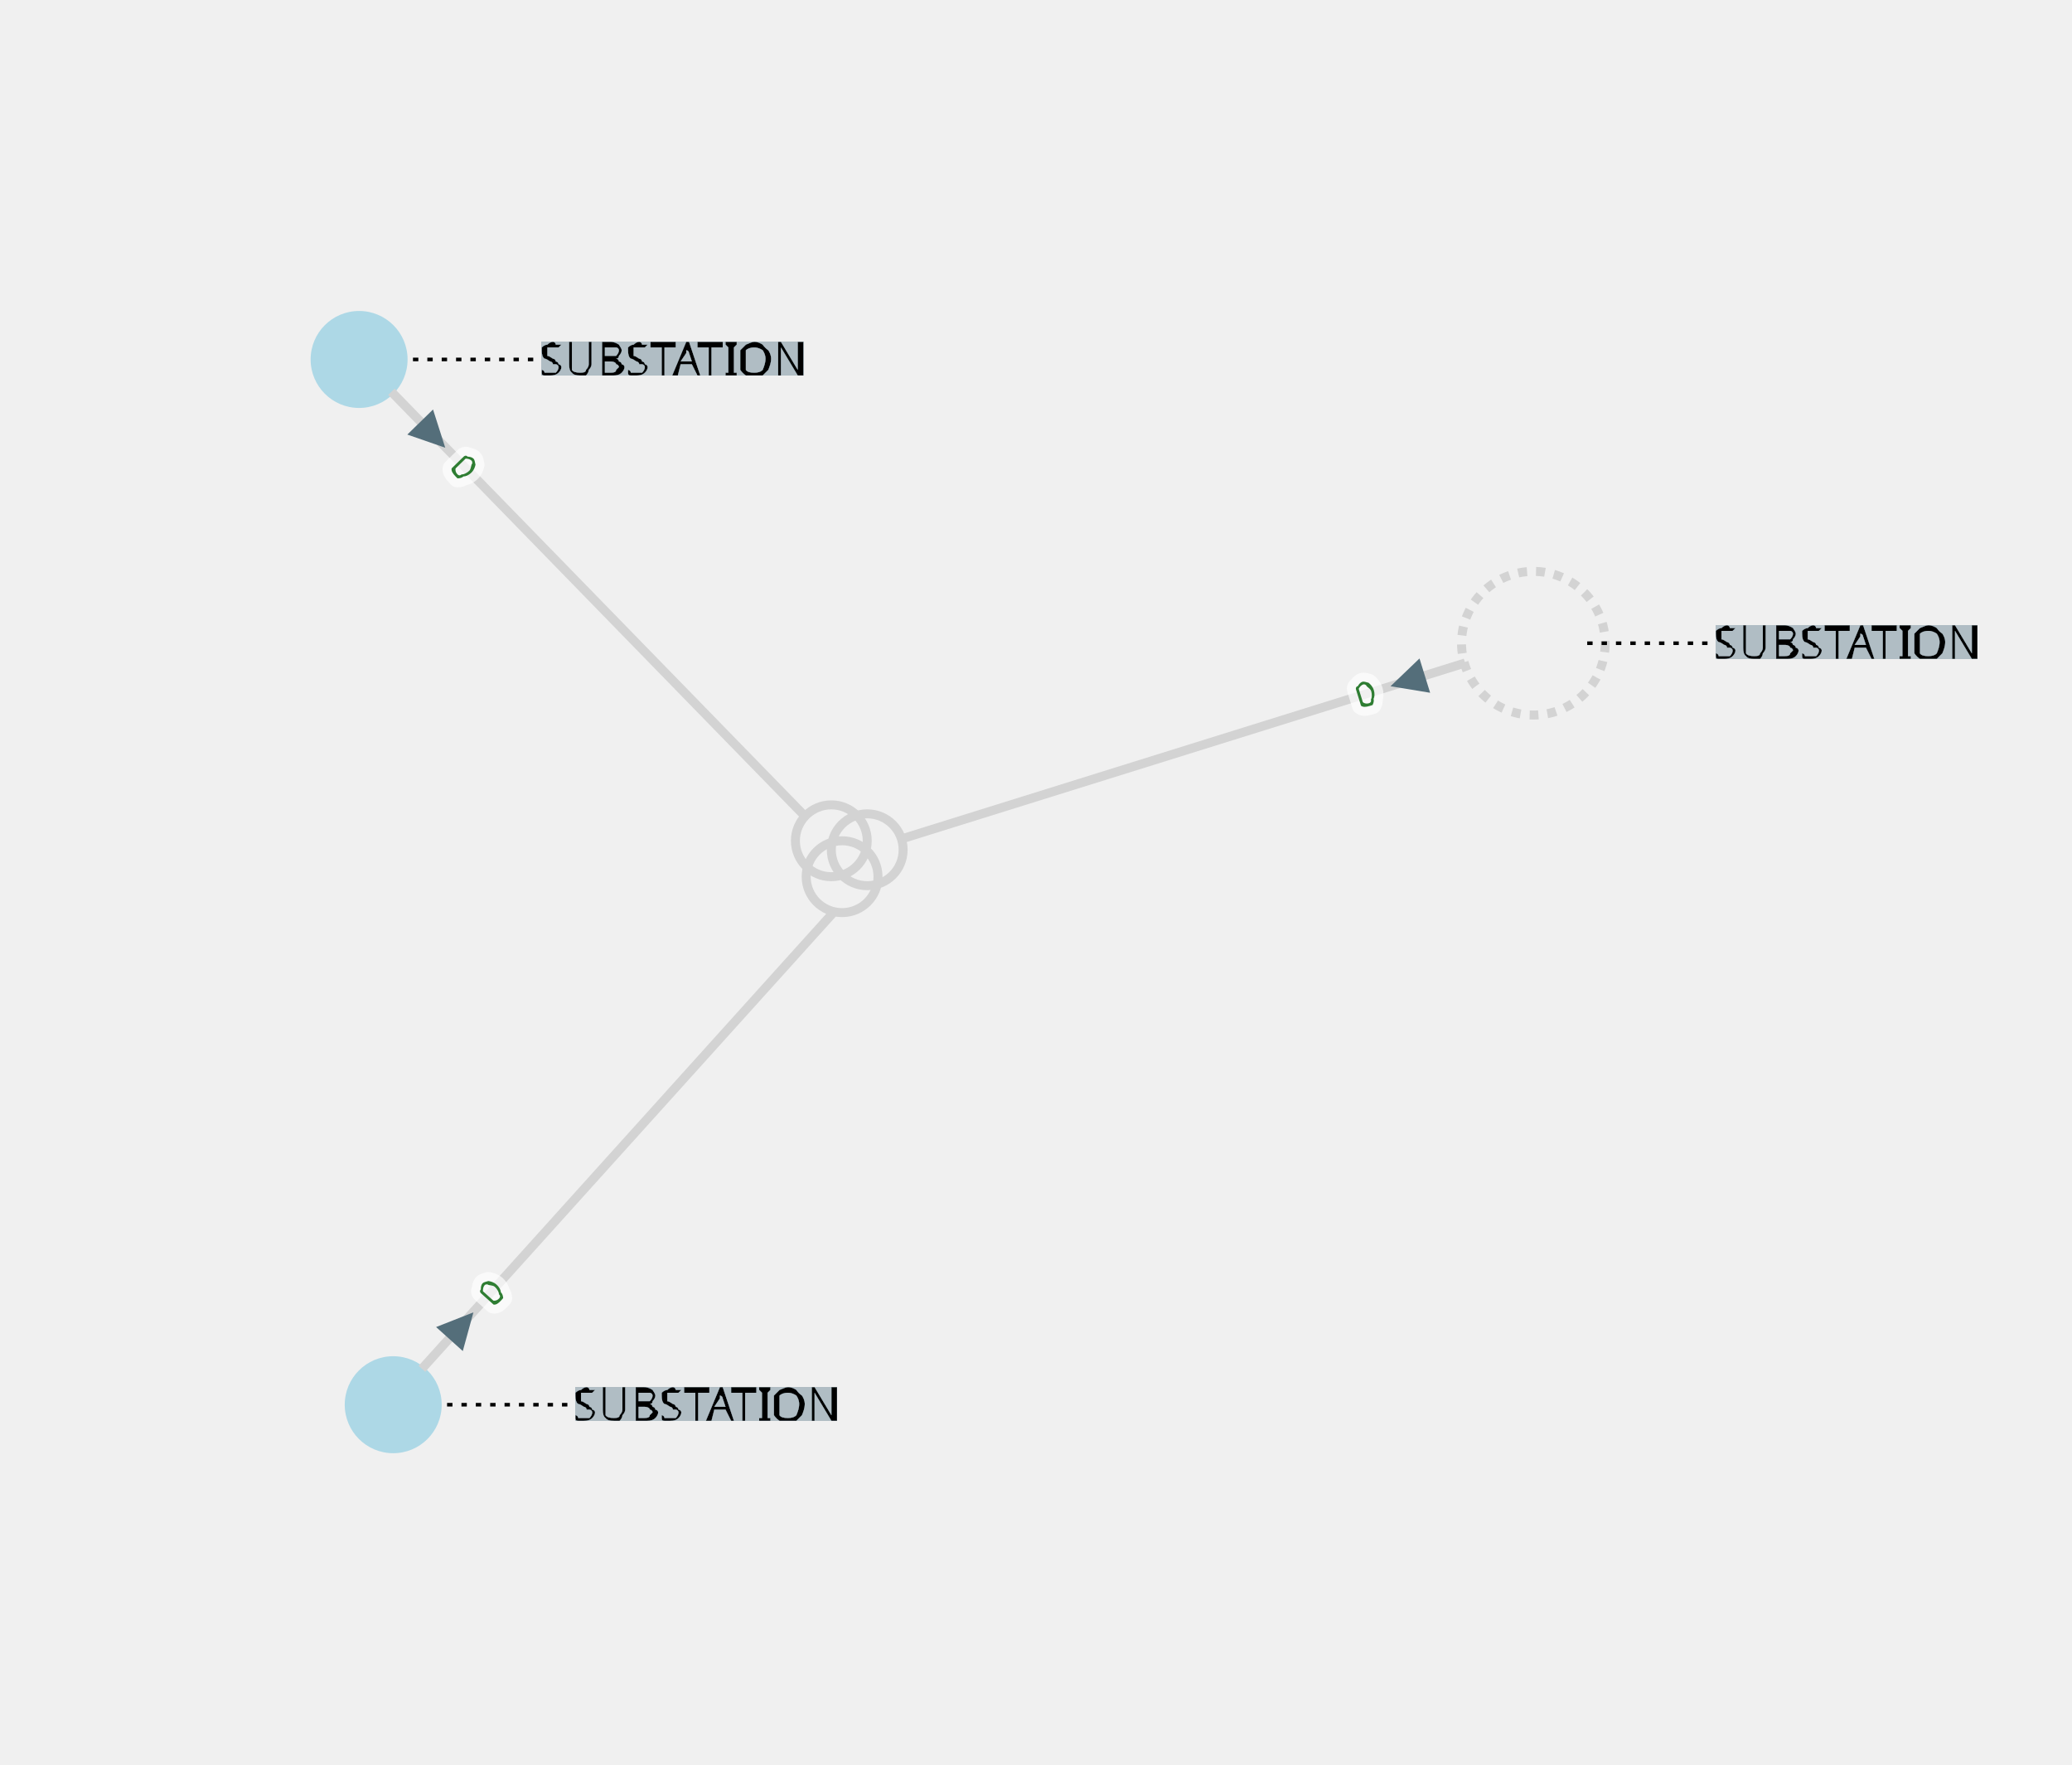
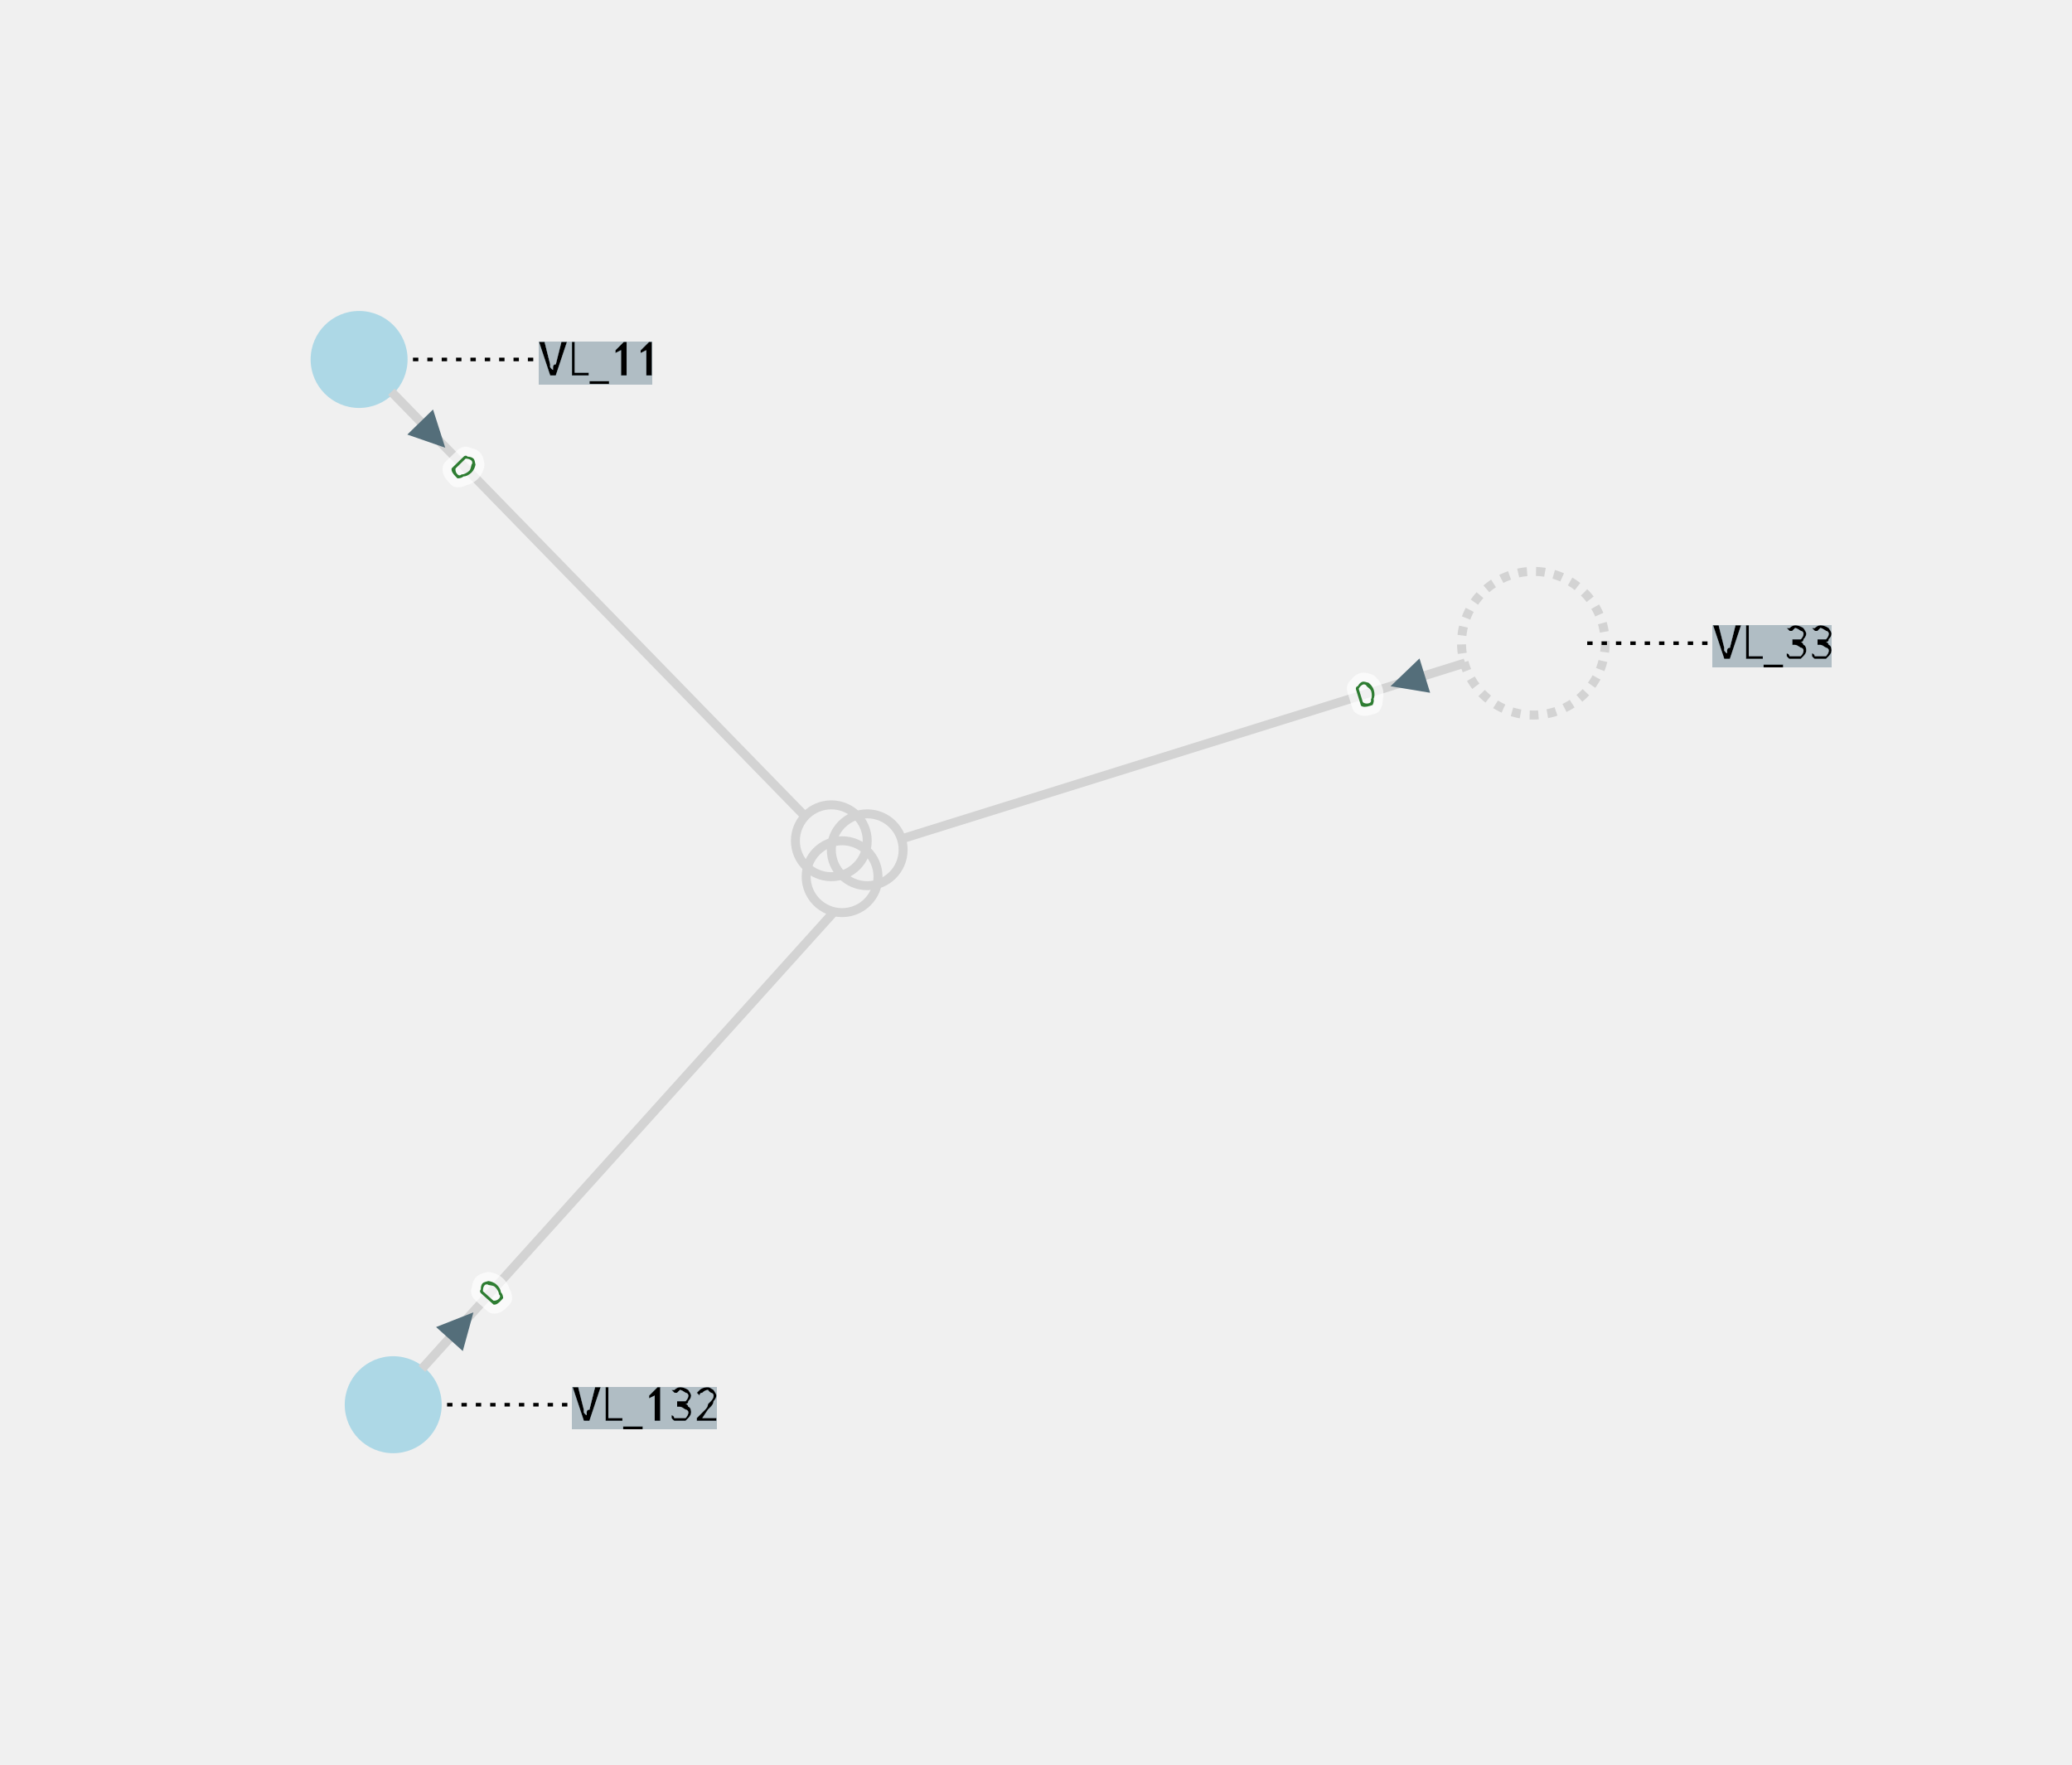
<svg xmlns="http://www.w3.org/2000/svg" width="800.00" height="680.96" viewBox="-3.99 -4.23 11.54 9.82">
  <style>
.nad-branch-edges polyline, .nad-branch-edges path {stroke: var(--nad-vl-color, lightgrey); stroke-width: 0.05; fill: none}
.nad-branch-edges circle {stroke: var(--nad-vl-color, lightgrey); stroke-width: 0.05; fill: none}
.nad-3wt-edges polyline {stroke: var(--nad-vl-color, lightgrey); stroke-width: 0.05; fill: none}
.nad-text-edges {stroke: black; stroke-width: 0.02; stroke-dasharray: .03,.05}
.nad-branch-edges .nad-disconnected polyline {stroke-dasharray: .1,.1}
.nad-vl-nodes circle, .nad-vl-nodes path {fill: var(--nad-vl-color, lightblue)}
.nad-vl-nodes circle.nad-unknown-busnode {stroke: lightgrey; stroke-width: 0.05; stroke-dasharray: .05,.05; fill: none}
.nad-hvdc-edge polyline.nad-hvdc {stroke: grey; stroke-width: 0.2}
.nad-3wt-nodes circle {stroke: var(--nad-vl-color, lightgrey); stroke-width: 0.05; fill: none}
.nad-state-out .nad-arrow-in {visibility: hidden}
.nad-state-in .nad-arrow-out {visibility: hidden}
.nad-active path {stroke: none; fill: #546e7a}
.nad-active {visibility: visible}
.nad-reactive {visibility: hidden}
.nad-reactive path {stroke: none; fill: #0277bd}
.nad-text-background {flood-color: #90a4aeaa}
.nad-text-nodes {font: 0.25px "Verdana"; fill: black}
.nad-edge-infos text {font: 0.2px "Verdana"; dominant-baseline:middle; stroke: #FFFFFFAA; stroke-width: 0.1; stroke-linejoin:round; paint-order: stroke}
.nad-edge-infos .nad-state-in text {fill: #b71c1c}
.nad-edge-infos .nad-state-out text {fill: #2e7d32}
.nad-vl0to30 {--nad-vl-color: #AFB42B}
.nad-vl30to50 {--nad-vl-color: #EF9A9A}
.nad-vl50to70 {--nad-vl-color: #9C27B0}
.nad-vl70to120 {--nad-vl-color: #E65100}
.nad-vl120to180 {--nad-vl-color: #00ACC1}
.nad-vl180to300 {--nad-vl-color: #2E7D32}
.nad-vl300to500 {--nad-vl-color: #D32F2F}
.nad-branch-edges .nad-overload polyline, .nad-branch-edges .nad-overload path {animation: line-blink 3s infinite}
.nad-vl-nodes .nad-overvoltage {animation: node-over-blink 3s infinite}
.nad-vl-nodes .nad-undervoltage {animation: node-under-blink 3s infinite}

@keyframes line-blink {
  0%, 80%, 100% {stroke: var(--nad-vl-color, black); stroke-width: 0.05}
  40% {stroke: #FFEB3B; stroke-width: 0.15}
}
@keyframes node-over-blink {
  0%, 80%, 100% {stroke: white; stroke-width: 0}
  40% {stroke: #ff5722; stroke-width: 0.15}
}
@keyframes node-under-blink {
  0%, 80%, 100% {stroke: white; stroke-width: 0}
  40% {stroke: #00BCD4; stroke-width: 0.15}
}
</style>
  <defs>
    <filter id="textBgFilter" x="0" y="0" width="1" height="1">
      <feFlood class="nad-text-background" />
      <feComposite in="SourceGraphic" operator="over" />
    </filter>
  </defs>
  <g class="nad-vl-nodes">
    <g transform="translate(-1.99,-2.23)" id="0" class="nad-vl0to30">
      <circle r="0.27" id="1" />
    </g>
    <g transform="translate(-1.80,3.59)" id="2" class="nad-vl120to180">
      <circle r="0.27" id="3" />
    </g>
    <g transform="translate(4.55,-0.65)" id="4" class="nad-vl30to50">
      <circle class="nad-unknown-busnode" r="0.40" />
    </g>
  </g>
  <g class="nad-branch-edges" />
  <g class="nad-3wt-edges">
    <g id="6" class="nad-vl0to30">
      <polyline points="-1.81,-2.05 0.49,0.31" />
      <g class="nad-edge-infos" transform="translate(-1.58,-1.81)">
        <g class="nad-active nad-state-out">
          <g transform="rotate(135.72)">
            <path class="nad-arrow-in" d="M-0.1 -0.1 H0.1 L0 0.1z" />
            <path class="nad-arrow-out" d="M-0.1 0.1 H0.1 L0 -0.1z" />
          </g>
          <text transform="rotate(45.72)" x="0.19">0</text>
        </g>
        <g class="nad-reactive nad-state-out">
          <g transform="rotate(135.72)">
            <path class="nad-arrow-in" d="M-0.1 -0.1 H0.1 L0 0.1z" />
            <path class="nad-arrow-out" d="M-0.1 0.1 H0.1 L0 -0.1z" />
          </g>
          <text transform="rotate(45.72)" x="0.19">0</text>
        </g>
      </g>
    </g>
    <g id="7" class="nad-vl120to180">
      <polyline points="-1.64,3.39 0.66,0.84" />
      <g class="nad-edge-infos" transform="translate(-1.42,3.15)">
        <g class="nad-active nad-state-out">
          <g transform="rotate(41.94)">
            <path class="nad-arrow-in" d="M-0.1 -0.1 H0.1 L0 0.1z" />
            <path class="nad-arrow-out" d="M-0.1 0.1 H0.1 L0 -0.1z" />
          </g>
          <text transform="rotate(-48.06)" x="0.19">0</text>
        </g>
        <g class="nad-reactive nad-state-out">
          <g transform="rotate(41.94)">
            <path class="nad-arrow-in" d="M-0.1 -0.1 H0.1 L0 0.1z" />
            <path class="nad-arrow-out" d="M-0.1 0.1 H0.1 L0 -0.1z" />
          </g>
          <text transform="rotate(-48.06)" x="0.19">0</text>
        </g>
      </g>
    </g>
    <g id="8" class="nad-disconnected nad-vl30to50">
      <polyline points="4.17,-0.54 1.03,0.44" />
      <g class="nad-edge-infos" transform="translate(3.85,-0.44)">
        <g class="nad-active nad-state-out">
          <g transform="rotate(-107.23)">
            <path class="nad-arrow-in" d="M-0.1 -0.1 H0.1 L0 0.1z" />
            <path class="nad-arrow-out" d="M-0.1 0.1 H0.1 L0 -0.1z" />
          </g>
          <text transform="rotate(-17.23)" x="-0.19" style="text-anchor:end">0</text>
        </g>
        <g class="nad-reactive nad-state-out">
          <g transform="rotate(-107.23)">
            <path class="nad-arrow-in" d="M-0.1 -0.1 H0.1 L0 0.1z" />
            <path class="nad-arrow-out" d="M-0.1 0.1 H0.1 L0 -0.1z" />
          </g>
          <text transform="rotate(-17.23)" x="-0.19" style="text-anchor:end">0</text>
        </g>
      </g>
    </g>
  </g>
  <g class="nad-3wt-nodes">
    <g>
      <circle class="nad-vl0to30" cx="0.64" cy="0.45" r="0.20" />
      <circle class="nad-vl120to180" cx="0.70" cy="0.65" r="0.20" />
      <circle class="nad-disconnected nad-vl30to50" cx="0.84" cy="0.50" r="0.20" />
    </g>
  </g>
  <g class="nad-text-edges">
    <polyline id="0_edge" points="-1.69,-2.23 -0.99,-2.23" />
    <polyline id="2_edge" points="-1.50,3.59 -0.80,3.59" />
    <polyline id="4_edge" points="4.85,-0.65 5.55,-0.65" />
  </g>
  <g class="nad-text-nodes">
-     <text filter="url(#textBgFilter)" y="-2.23" style="dominant-baseline:middle" x="-0.99">SUBSTATION</text>
-     <text filter="url(#textBgFilter)" y="3.59" style="dominant-baseline:middle" x="-0.80">SUBSTATION</text>
-     <text filter="url(#textBgFilter)" y="-0.65" style="dominant-baseline:middle" x="5.55">SUBSTATION</text>
+     <text filter="url(#textBgFilter)" y="-2.23" style="dominant-baseline:middle" x="-0.99">VL_11</text>
+     <text filter="url(#textBgFilter)" y="3.59" style="dominant-baseline:middle" x="-0.80">VL_132</text>
+     <text filter="url(#textBgFilter)" y="-0.65" style="dominant-baseline:middle" x="5.55">VL_33</text>
  </g>
</svg>
